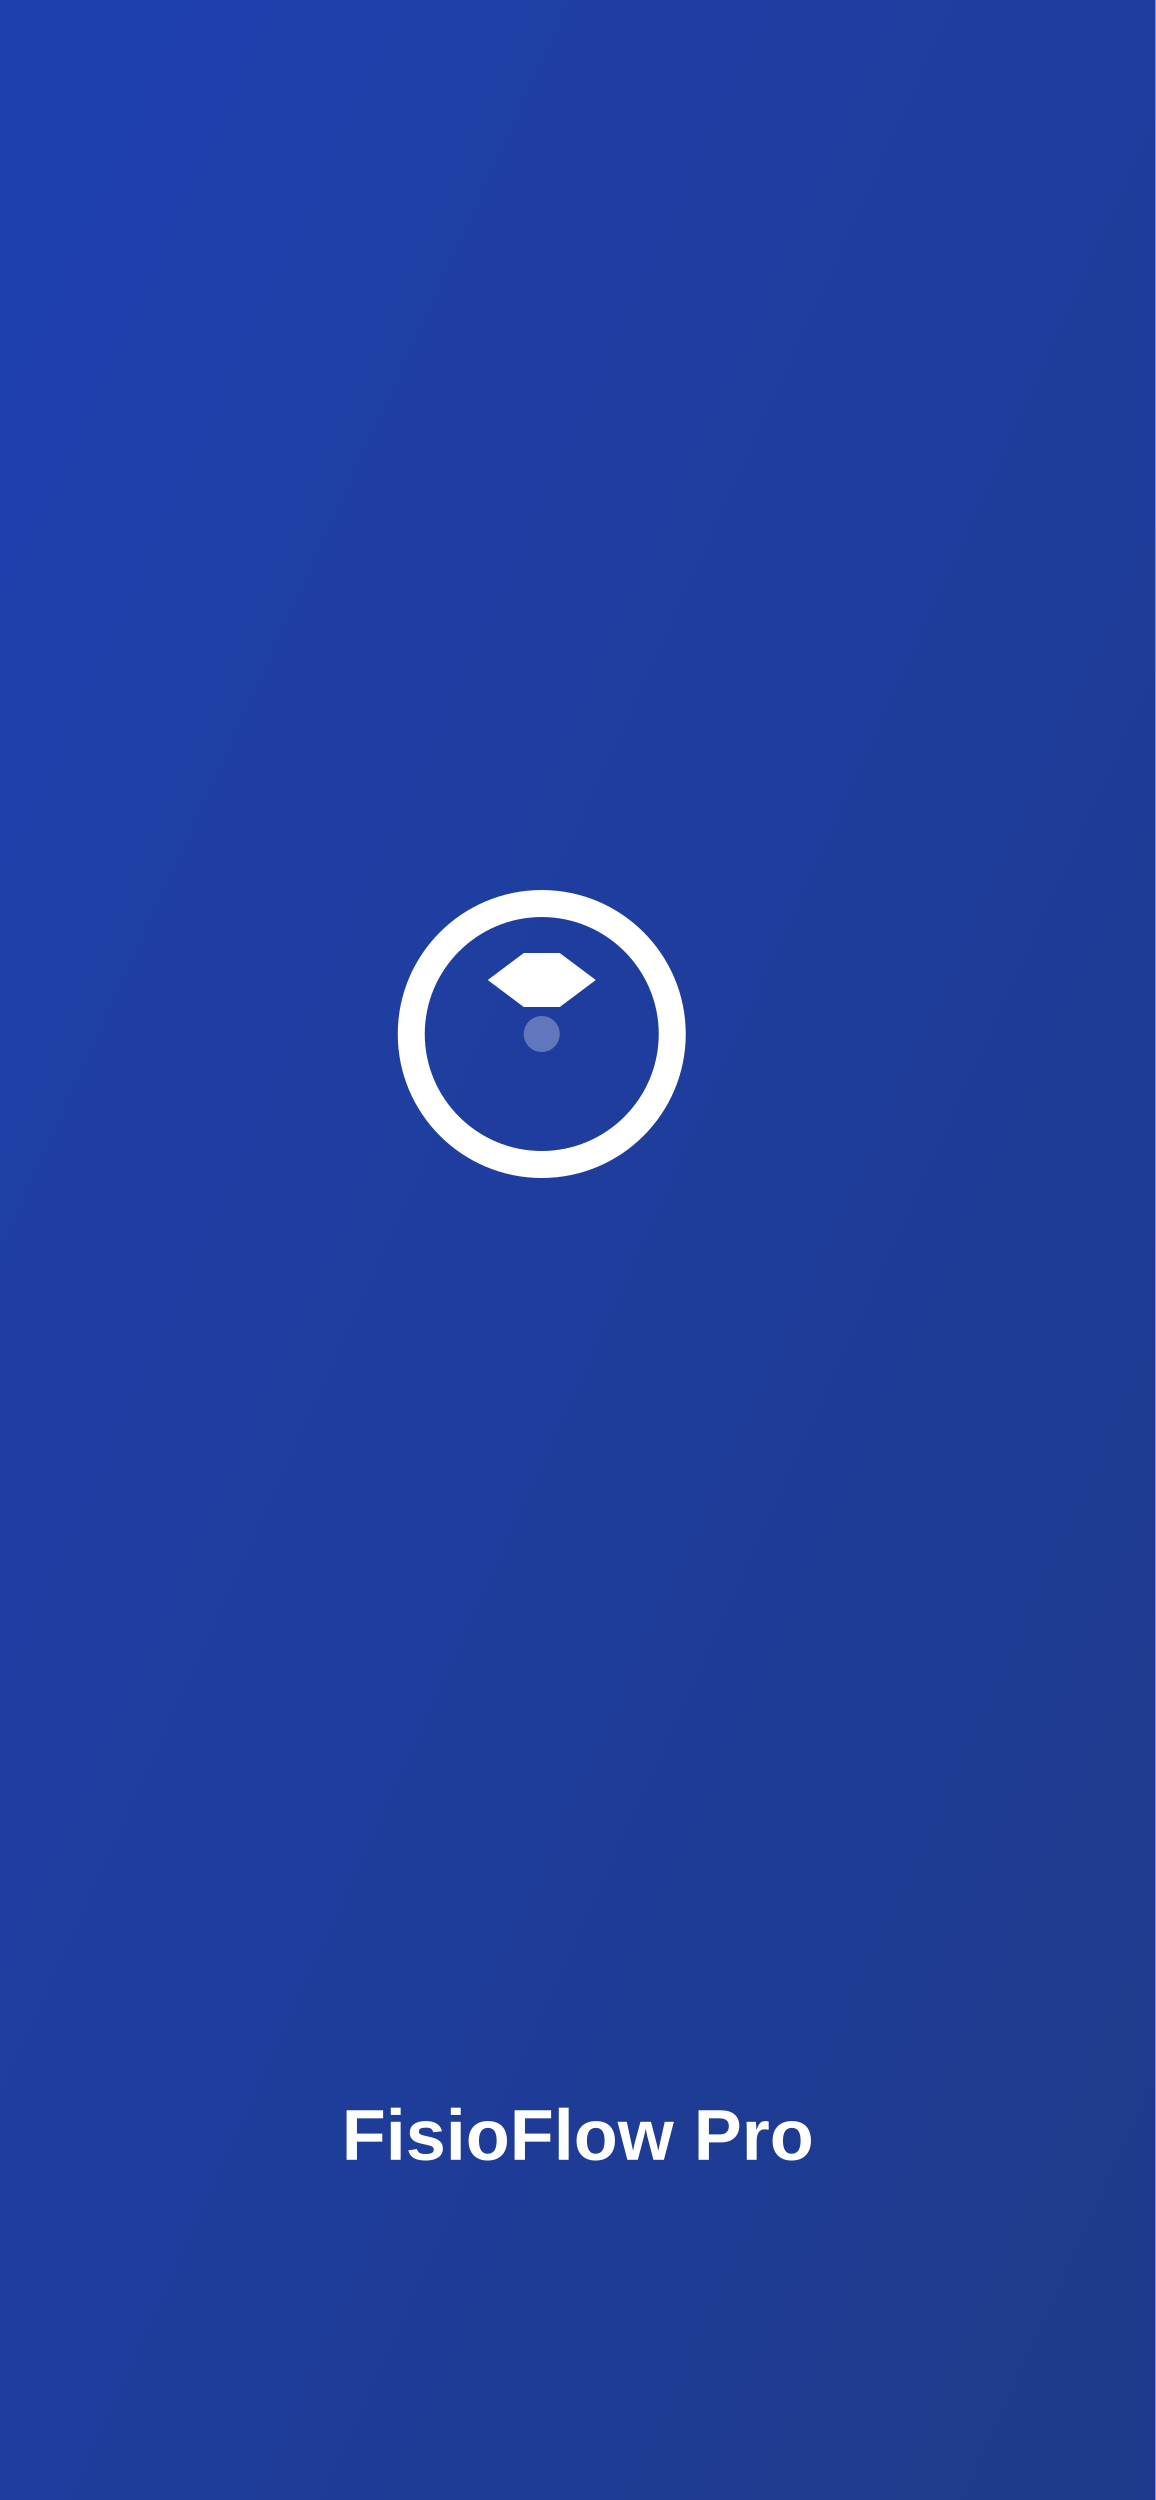
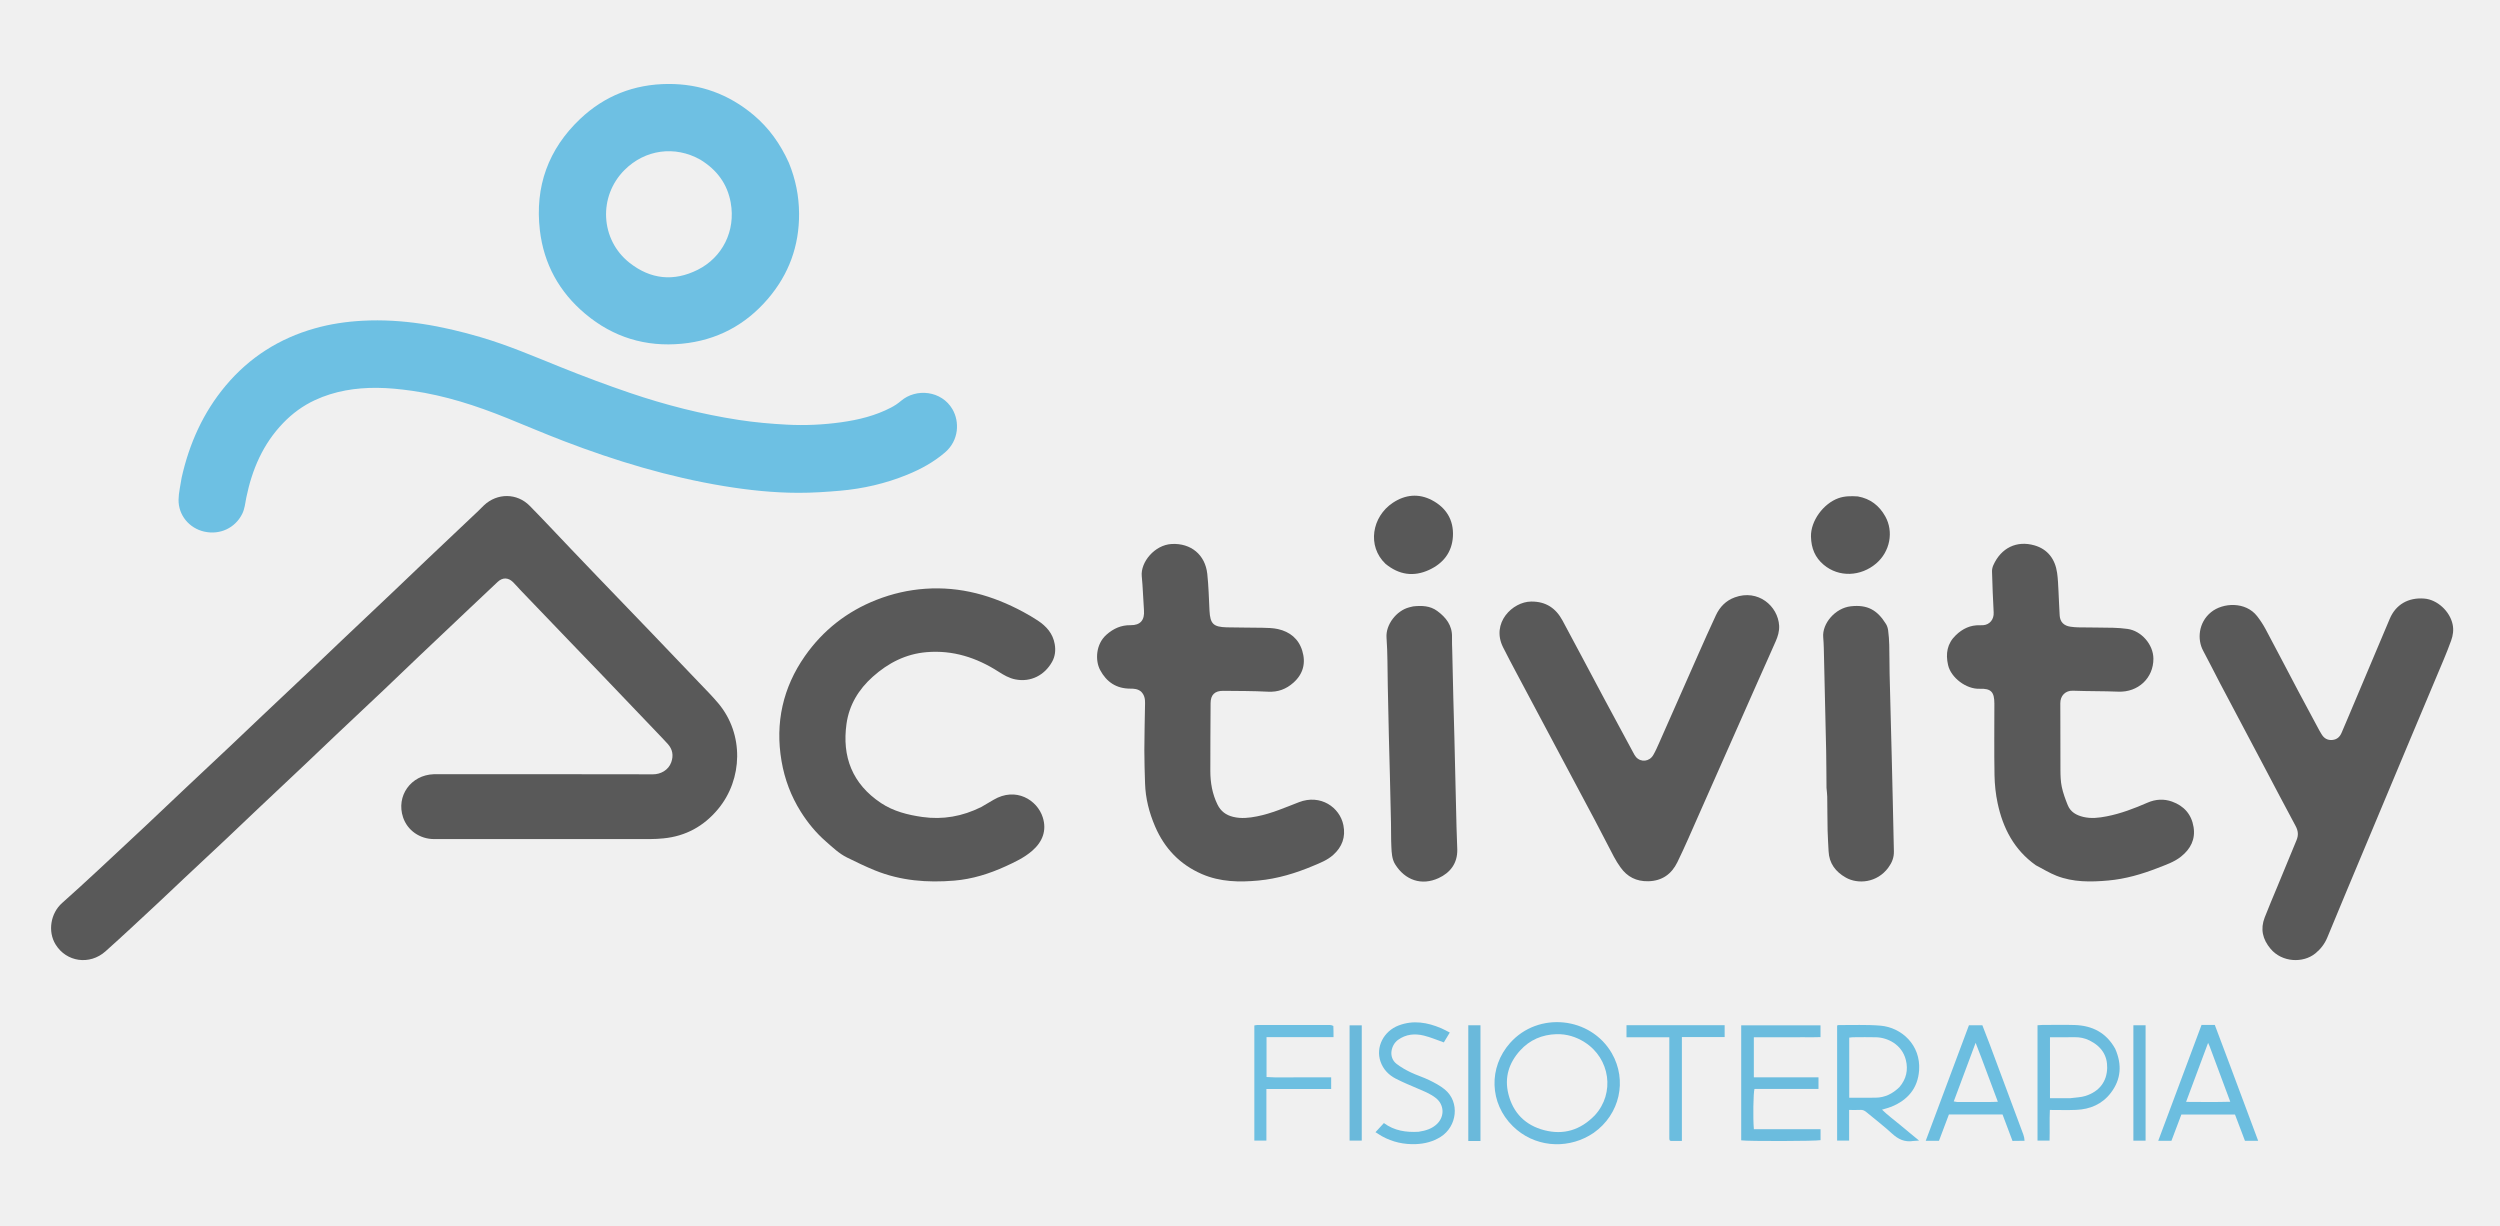
- <svg xmlns="http://www.w3.org/2000/svg" width="1284" height="2778" viewBox="0 0 1284 2778">
-   <defs>
-     <linearGradient id="bgGrad" x1="0%" y1="0%" x2="100%" y2="100%">
-       <stop offset="0%" style="stop-color:#1E40AF" />
-       <stop offset="100%" style="stop-color:#1E3A8A" />
-     </linearGradient>
-   </defs>
-   <rect width="1284" height="2778" fill="url(#bgGrad)" />
-   <g transform="translate(342, 889) scale(0.5)">
-     <path fill="#FFFFFF" d="M520 200c-176.7 0-320 143.3-320 320s143.3 320 320 320 320-143.3 320-320-143.3-320-320-320zm0 580c-143.3 0-260-116.7-260-260s116.7-260 260-260 260 116.7 260 260-116.7 260-260 260z" />
-     <path fill="#FFFFFF" d="M480 340l-80 60 80 60v-60h80v-60h-80v-60zm80 120l80-60-80-60v60h-80v60h80v60z" />
-     <circle cx="520" cy="520" r="40" fill="#FFFFFF" opacity="0.3" />
-   </g>
-   <text x="642" y="2400" font-family="Arial, sans-serif" font-size="80" font-weight="bold" fill="#FFFFFF" text-anchor="middle">FisioFlow Pro</text>
+ <svg xmlns="http://www.w3.org/2000/svg" version="1.1" id="Layer_1" x="0px" y="0px" width="100%" viewBox="0 0 4676 2293" enable-background="new 0 0 4676 2293" xml:space="preserve">
+   <defs id="defs67" />
+   <path fill="#595959" opacity="1" stroke="none" d=" M1226.446,1367.57   C1191.67,1331.196 1157.425,1295.298 1123.113,1259.463   C1105.149,1240.7 1087.043,1222.073 1069.046,1203.342   C1036.976,1169.963 1004.93,1136.563 972.904,1103.143   C968.301,1098.34 964.102,1093.13 959.303,1088.542   C950.271,1079.904 940.032,1079.809 930.874,1088.334   C913.816,1104.214 896.939,1120.288 880.009,1136.304   C847.842,1166.734 815.65,1197.138 783.546,1227.635   C761.578,1248.505 739.825,1269.602 717.826,1290.439   C688.58,1318.141 659.151,1345.651 629.872,1373.318   C610.026,1392.073 590.355,1411.013 570.511,1429.77   C540.995,1457.67 511.366,1485.449 481.843,1513.342   C462.479,1531.637 443.292,1550.118 423.894,1568.377   C397.474,1593.245 370.902,1617.951 344.447,1642.782   C326.968,1659.188 309.699,1675.819 292.128,1692.125   C260.659,1721.329 229.402,1750.778 197.364,1779.347   C167.706,1805.795 124.135,1799.375 103.961,1766.533   C88.955,1742.104 94.638,1708.026 116.116,1689.023   C138.794,1668.959 161.025,1648.384 183.252,1627.817   C212.573,1600.686 241.767,1573.416 270.89,1546.072   C296.621,1521.913 322.14,1497.53 347.824,1473.321   C375.681,1447.064 403.661,1420.938 431.511,1394.674   C451.131,1376.17 470.584,1357.489 490.181,1338.961   C520.416,1310.375 550.747,1281.89 580.967,1253.287   C601.28,1234.061 621.428,1214.661 641.725,1195.419   C673.133,1165.642 704.641,1135.97 736.039,1106.182   C757.298,1086.014 778.389,1065.67 799.647,1045.501   C831.282,1015.487 863.005,985.566 894.667,955.58   C898.296,952.143 901.68,948.447 905.328,945.032   C930.105,921.835 967.021,921.934 990.824,946.14   C1017.432,973.199 1043.287,1000.999 1069.493,1028.453   C1085.587,1045.313 1101.698,1062.158 1117.851,1078.962   C1152.004,1114.492 1186.229,1149.954 1220.351,1185.514   C1249.168,1215.546 1277.93,1245.631 1306.618,1275.786   C1319.236,1289.049 1332.274,1301.99 1343.977,1316.031   C1391.605,1373.172 1389.525,1457.42 1343.075,1513.313   C1316.563,1545.215 1282.654,1564.002 1241.077,1568.076   C1232.816,1568.886 1224.488,1569.394 1216.191,1569.399   C1081.536,1569.479 946.881,1569.478 812.226,1569.436   C785.201,1569.428 762.143,1553.254 753.922,1528.842   C740.456,1488.85 768.496,1449.469 811.429,1448.102   C814.426,1448.006 817.428,1448.081 820.428,1448.081   C954.083,1448.08 1087.739,1447.942 1221.393,1448.285   C1235.312,1448.321 1250.191,1440.795 1255.549,1425.66   C1260.067,1412.898 1257.983,1401.356 1248.868,1391.328   C1241.703,1383.447 1234.266,1375.815 1226.446,1367.57  z" id="path4" />
+   <path fill="#6DC0E3" opacity="1" stroke="none" d=" M339.688,893.617   C354.104,829.196 380.3,771.141 422.327,721.076   C466.522,668.43 522.307,633.027 588.479,614.27   C617.665,605.997 647.473,601.571 677.806,599.933   C753.559,595.842 826.761,609.47 898.965,630.657   C950.38,645.744 999.496,666.87 1049.1,686.833   C1091.614,703.943 1134.595,720.044 1177.975,734.811   C1244.413,757.427 1312.321,774.754 1381.772,785.425   C1411.64,790.014 1441.708,792.7 1471.942,794.281   C1505.964,796.061 1539.728,794.495 1573.325,789.814   C1605.707,785.303 1637.365,777.59 1666.619,762.3   C1673.033,758.947 1679.283,754.901 1684.752,750.182   C1713.657,725.243 1761.393,730.705 1781.582,765.638   C1794.869,788.63 1793.923,823.541 1767.648,846.159   C1746.513,864.353 1722.36,877.517 1696.671,887.994   C1656.335,904.443 1614.295,914.123 1571.008,917.88   C1545.212,920.119 1519.271,921.837 1493.399,921.787   C1446.494,921.695 1399.905,916.757 1353.613,909.119   C1250.895,892.172 1151.812,862.227 1054.81,825.064   C1019.148,811.401 984.011,796.37 948.593,782.064   C891.115,758.847 832.402,739.697 770.818,730.967   C749.169,727.898 727.221,725.595 705.391,725.425   C665.213,725.113 625.902,731.275 589.039,748.398   C566.532,758.852 546.863,773.313 529.581,791.256   C491.859,830.42 471.482,878.076 460.734,930.454   C458.602,940.84 457.852,951.436 452.992,961.181   C439.806,987.621 411.349,1000.988 381.882,994.301   C353.907,987.953 333.543,963.616 333.967,934.702   C334.164,921.262 337.61,907.87 339.688,893.617  z" id="path6" />
+   <path fill="#6EC0E3" opacity="1" stroke="none" d=" M1475.495,304.482   C1488.101,335.347 1494.359,366.476 1494.587,399.283   C1495.007,459.866 1475.522,512.951 1436.524,558.639   C1394.293,608.114 1340.26,636.7 1275.416,642.901   C1207.707,649.377 1146.951,630.92 1094.724,587.05   C1046.089,546.197 1017.187,493.938 1009.774,430.72   C1000.19,348.989 1025.56,278.884 1085.063,222.48   C1130.747,179.177 1186.147,157.426 1249.588,157.058   C1309.988,156.707 1363.058,176.241 1409.233,214.901   C1438.308,239.244 1459.667,269.367 1475.495,304.482  M1310.074,298.756   C1262.455,271.888 1206.598,279.457 1168.056,318.002   C1118.802,367.259 1122.677,448.272 1177.365,491.443   C1216.75,522.533 1260.104,527.181 1305.215,504.5   C1351.071,481.445 1376.404,432.047 1366.667,378.631   C1360.379,344.13 1341.25,317.871 1310.074,298.756  z" id="path8" />
+   <path fill="#595959" opacity="1" stroke="none" d=" M1835.348,1509.449   C1843.461,1504.702 1850.924,1500.321 1858.378,1495.924   C1900.168,1471.276 1940.11,1496.289 1950.394,1528.826   C1958.105,1553.223 1950.113,1574.36 1930.67,1591.278   C1915.915,1604.117 1898.392,1612.343 1880.809,1620.385   C1850.303,1634.337 1818.491,1644.276 1785.055,1647.089   C1734.412,1651.348 1684.468,1647.418 1636.805,1628.095   C1618.938,1620.853 1601.534,1612.397 1584.229,1603.866   C1569.145,1596.432 1557.139,1584.669 1544.593,1573.728   C1526.127,1557.626 1510.788,1538.883 1497.786,1518.216   C1479.474,1489.11 1467.579,1457.4 1461.789,1423.618   C1449.556,1352.246 1464.256,1286.057 1505.542,1227.095   C1539.268,1178.929 1584.325,1143.493 1639.6,1121.865   C1668.948,1110.381 1699.102,1103.418 1730.702,1101.209   C1796.347,1096.621 1856.553,1113.689 1913.655,1144.428   C1923.03,1149.475 1932.278,1154.845 1941.144,1160.731   C1957.158,1171.364 1969.294,1184.793 1972.761,1204.811   C1974.797,1216.563 1973.432,1227.763 1967.901,1237.723   C1954.04,1262.688 1928.193,1276.527 1899.085,1270.745   C1887.389,1268.422 1877.403,1262.585 1867.533,1256.249   C1826.6,1229.975 1782.252,1215.681 1733.166,1219.795   C1694.189,1223.062 1661.245,1240 1632.353,1265.853   C1605.821,1289.596 1588.273,1318.564 1583.311,1353.802   C1574.708,1414.906 1593.754,1466.113 1648.065,1502.148   C1671.028,1517.383 1697.802,1524.206 1725.144,1528.08   C1763.625,1533.532 1800.028,1526.995 1835.348,1509.449  z" id="path10" />
+   <path fill="#595959" opacity="1" stroke="none" d=" M4262.68,1650.765   C4273.774,1623.894 4284.417,1597.663 4295.389,1571.57   C4299.32,1562.221 4298.581,1553.97 4293.706,1544.948   C4273.758,1508.028 4254.39,1470.794 4234.767,1433.697   C4207.359,1381.883 4179.856,1330.119 4152.513,1278.271   C4141.792,1257.94 4131.69,1237.278 4120.759,1217.063   C4109.559,1196.35 4111.581,1164.571 4135.552,1145.045   C4157.664,1127.035 4200.185,1124.721 4221.793,1152.56   C4227.677,1160.141 4233.032,1168.285 4237.549,1176.748   C4258.411,1215.825 4278.825,1255.141 4299.534,1294.299   C4312.3,1318.439 4325.301,1342.454 4338.224,1366.51   C4339.483,1368.856 4340.93,1371.102 4342.307,1373.385   C4346.829,1380.887 4353.259,1384.803 4362.222,1384.04   C4370.776,1383.311 4376.271,1378.536 4379.563,1370.923   C4383.529,1361.752 4387.418,1352.549 4391.306,1343.345   C4417.477,1281.379 4443.697,1219.432 4469.777,1157.427   C4480.935,1130.898 4504.366,1117.082 4534.617,1119.599   C4558.51,1121.586 4582.042,1142.945 4587.358,1167.688   C4589.591,1178.08 4588.175,1188.338 4584.602,1198.177   C4580.284,1210.064 4575.646,1221.847 4570.759,1233.514   C4549.534,1284.196 4528.123,1334.8 4506.862,1385.467   C4478.384,1453.334 4449.966,1521.226 4421.553,1589.12   C4398.668,1643.802 4375.647,1698.428 4353.104,1753.251   C4348.104,1765.411 4340.525,1775.212 4330.603,1783.266   C4307.664,1801.885 4268.235,1800.188 4246.833,1774.6   C4231.887,1756.73 4227.545,1737.661 4235.836,1716.129   C4243.369,1696.566 4251.733,1677.324 4259.727,1657.939   C4260.616,1655.784 4261.481,1653.619 4262.68,1650.765  z" id="path12" />
+   <path fill="#595959" opacity="1" stroke="none" d=" M3807.737,1618.327   C3767.139,1589.47 3746.329,1548.992 3736.37,1502.375   C3732.712,1485.257 3730.851,1467.489 3730.537,1449.975   C3729.737,1405.333 3730.273,1360.668 3730.27,1316.012   C3730.269,1294.282 3724.184,1287.452 3702.562,1288.275   C3677.652,1289.223 3649.101,1267.545 3643.691,1243.961   C3638.833,1222.783 3641.861,1203.707 3658.29,1187.958   C3670.891,1175.879 3685.419,1168.917 3703.142,1169.458   C3705.139,1169.518 3707.148,1169.547 3709.138,1169.403   C3721.822,1168.489 3729.675,1158.281 3728.955,1145.588   C3727.504,1120.021 3726.648,1094.417 3725.87,1068.818   C3725.753,1064.969 3726.72,1060.775 3728.298,1057.236   C3742.865,1024.571 3772.168,1010.607 3805.096,1020.018   C3830.094,1027.163 3843.994,1045.896 3847.639,1071.549   C3849.271,1083.04 3849.591,1094.731 3850.243,1106.346   C3851.081,1121.285 3851.444,1136.254 3852.41,1151.184   C3853.192,1163.267 3860.108,1170.336 3872.426,1172.155   C3877.341,1172.881 3882.335,1173.34 3887.301,1173.415   C3908.952,1173.74 3930.609,1173.7 3952.255,1174.172   C3961.215,1174.368 3970.207,1175.119 3979.093,1176.305   C4005.24,1179.795 4027.57,1205.504 4027.728,1231.875   C4027.946,1268.362 3998.969,1295.197 3962.093,1293.684   C3933.83,1292.525 3905.5,1293.003 3877.233,1291.903   C3863.093,1291.353 3853.493,1301.379 3853.61,1315.31   C3853.957,1356.964 3853.574,1398.623 3853.838,1440.278   C3853.905,1450.884 3854.203,1461.718 3856.403,1472.019   C3858.879,1483.617 3863.073,1494.952 3867.529,1505.995   C3872.7,1518.813 3883.627,1524.842 3896.6,1527.959   C3911.258,1531.481 3925.732,1529.729 3940.171,1526.928   C3966.813,1521.759 3991.979,1512.08 4016.742,1501.289   C4031.8,1494.727 4047.366,1493.84 4062.518,1499.273   C4084.795,1507.262 4099.036,1523.014 4102.86,1546.993   C4106.546,1570.105 4097.15,1587.86 4079.614,1601.994   C4066.675,1612.421 4050.978,1617.558 4035.846,1623.467   C4005.977,1635.129 3975.209,1644.063 3943.17,1646.915   C3910.526,1649.821 3877.719,1650.312 3846.527,1638.057   C3833.305,1632.863 3821.038,1625.24 3807.737,1618.327  z" id="path14" />
+   <path fill="#595959" opacity="1" stroke="none" d=" M2134.276,1293.556   C2127.84,1288.322 2120.953,1288.036 2113.828,1288.026   C2087.957,1287.987 2069.517,1275.512 2057.63,1253.116   C2048.176,1235.303 2049.447,1204.851 2069.504,1187.159   C2082.689,1175.528 2096.962,1169.104 2114.623,1169.358   C2132.955,1169.623 2141.083,1159.901 2139.694,1141.587   C2138.085,1120.387 2137.71,1099.075 2135.562,1077.938   C2132.886,1051.62 2159.645,1019.08 2191.691,1017.47   C2227.369,1015.678 2254.189,1037.429 2258.103,1073.392   C2260.58,1096.155 2261.071,1119.141 2262.235,1142.038   C2263.509,1167.1 2269.685,1172.696 2294.542,1173.378   C2316.846,1173.989 2339.174,1173.676 2361.482,1174.175   C2371.105,1174.391 2380.95,1174.531 2390.267,1176.615   C2412.617,1181.612 2428.882,1194.834 2435.704,1217.062   C2442.763,1240.066 2437.549,1260.591 2419.186,1276.922   C2405.705,1288.913 2390.39,1294.759 2371.739,1293.762   C2343.84,1292.271 2315.848,1292.433 2287.893,1292.131   C2272.132,1291.961 2264.371,1299.664 2264.292,1315.052   C2264.074,1357.359 2263.745,1399.667 2263.799,1441.974   C2263.827,1463.805 2267.424,1484.905 2277.206,1504.857   C2283.475,1517.642 2293.315,1524.667 2306.707,1527.906   C2321.684,1531.528 2336.507,1529.835 2351.261,1526.91   C2378.529,1521.503 2403.813,1510.33 2429.606,1500.392   C2469.786,1484.909 2506.015,1509.844 2512.694,1543.483   C2517.064,1565.497 2510.491,1583.962 2493.563,1599.101   C2482.551,1608.949 2469.213,1613.991 2456.058,1619.532   C2423.367,1633.303 2389.54,1643.545 2354.2,1646.915   C2318.195,1650.348 2282.249,1649.672 2248.142,1634.915   C2207.023,1617.123 2178.289,1587.007 2160.633,1546.114   C2149.456,1520.226 2142.52,1493.273 2141.7,1464.958   C2141.103,1444.348 2140.326,1423.73 2140.384,1403.117   C2140.466,1373.839 2141.25,1344.562 2141.714,1315.284   C2141.838,1307.448 2140.726,1299.987 2134.276,1293.556  z" id="path16" />
+   <path fill="#595959" opacity="1" stroke="none" d=" M3327.717,1170.38   C3328.184,1181.177 3325.219,1190.413 3321.356,1199.275   C3310.713,1223.69 3299.674,1247.932 3288.887,1272.285   C3251.534,1356.618 3214.265,1440.989 3176.871,1525.304   C3163.911,1554.525 3151.374,1583.965 3137.348,1612.672   C3126.551,1634.772 3108.898,1647.754 3082.871,1648.285   C3060.521,1648.741 3043.561,1640.027 3030.911,1622.196   C3026.493,1615.968 3022.359,1609.466 3018.787,1602.723   C3006.944,1580.366 2995.571,1557.761 2983.733,1535.402   C2961.761,1493.902 2939.579,1452.514 2917.5,1411.071   C2890.566,1360.518 2863.616,1309.974 2836.741,1259.389   C2828.147,1243.212 2819.542,1227.034 2811.339,1210.657   C2788.53,1165.121 2829.102,1125.357 2864.011,1125.131   C2891.83,1124.95 2910.212,1137.789 2922.672,1160.906   C2949.058,1209.862 2974.965,1259.076 3001.183,1308.124   C3018.922,1341.311 3036.844,1374.401 3054.725,1407.512   C3056.302,1410.432 3057.819,1413.51 3059.987,1415.964   C3069.112,1426.292 3084.957,1424.68 3092.181,1412.362   C3096.545,1404.921 3099.999,1396.917 3103.501,1389.006   C3127.763,1334.2 3151.877,1279.328 3176.152,1224.528   C3187.075,1199.87 3197.982,1175.198 3209.427,1150.782   C3216.734,1135.194 3228.048,1123.405 3244.74,1117.311   C3288.151,1101.464 3325.573,1133.36 3327.717,1170.38  z" id="path18" />
+   <path fill="#595959" opacity="1" stroke="none" d=" M2643.15,1134.182   C2659.601,1132.447 2674.894,1133.004 2688.088,1142.679   C2704.59,1154.779 2716.459,1169.704 2715.836,1191.728   C2715.591,1200.376 2716.087,1209.045 2716.282,1217.704   C2716.948,1247.317 2717.588,1276.931 2718.32,1306.543   C2718.911,1330.49 2719.665,1354.433 2720.268,1378.38   C2720.989,1406.995 2721.626,1435.612 2722.301,1464.228   C2722.96,1492.174 2723.569,1520.122 2724.301,1548.067   C2724.658,1561.692 2725.411,1575.307 2725.693,1588.933   C2726.227,1614.682 2712.559,1632.382 2690.681,1642.44   C2658.929,1657.037 2628.025,1646.383 2609.521,1616.665   C2603.379,1606.799 2602.949,1595.079 2602.409,1583.826   C2601.69,1568.861 2602.009,1553.85 2601.699,1538.862   C2601.095,1509.579 2600.396,1480.299 2599.675,1451.019   C2599.07,1426.401 2598.313,1401.787 2597.738,1377.169   C2596.999,1345.558 2596.384,1313.944 2595.699,1282.331   C2595.051,1252.385 2595.536,1222.354 2593.356,1192.519   C2591.615,1168.682 2611.586,1142.405 2635.499,1136.031   C2637.751,1135.43 2640.011,1134.861 2643.15,1134.182  z" id="path20" />
+   <path fill="#595959" opacity="1" stroke="none" d=" M3416.287,1473.45   C3416.091,1450.181 3416.068,1427.858 3415.675,1405.541   C3415.177,1377.26 3414.365,1348.986 3413.714,1320.708   C3413.032,1291.098 3412.436,1261.486 3411.691,1231.877   C3411.356,1218.588 3411.328,1205.254 3410.149,1192.031   C3407.859,1166.338 3432.554,1137.249 3461.725,1134.015   C3492.94,1130.554 3511.293,1140.964 3527.555,1167.147   C3529.764,1170.704 3531.078,1175.156 3531.609,1179.345   C3532.734,1188.23 3533.432,1197.206 3533.652,1206.16   C3534.094,1224.141 3533.95,1242.135 3534.319,1260.118   C3534.852,1286.061 3535.628,1312 3536.298,1337.941   C3536.96,1363.549 3537.643,1389.158 3538.275,1414.767   C3538.973,1443.043 3539.653,1471.318 3540.287,1499.595   C3540.982,1530.535 3541.502,1561.479 3542.336,1592.416   C3542.649,1604.015 3538.583,1613.739 3531.824,1622.899   C3510.752,1651.46 3475.016,1654.147 3452.488,1641.463   C3433.406,1630.72 3421.193,1614.932 3420.19,1592.062   C3419.621,1579.114 3418.614,1566.178 3418.343,1553.225   C3417.902,1532.243 3417.989,1511.251 3417.662,1490.266   C3417.579,1484.971 3416.771,1479.688 3416.287,1473.45  z" id="path22" />
+   <path fill="#585858" opacity="1" stroke="none" d=" M2591.464,1054.573   C2556.667,1021.511 2565.904,966.419 2605.315,940.312   C2628.604,924.884 2653.767,922.645 2678.257,935.51   C2704.76,949.432 2719.249,972.427 2717.55,1003.166   C2715.905,1032.942 2699.434,1053.675 2673.162,1065.857   C2644.332,1079.225 2616.812,1075.435 2591.464,1054.573  z" id="path24" />
+   <path fill="#585858" opacity="1" stroke="none" d=" M3474.769,928.491   C3498.515,932.72 3514.892,945.792 3526.099,965.643   C3542.302,994.341 3535.26,1031.854 3508.919,1054.145   C3480.534,1078.166 3439.764,1080.546 3410.957,1056.298   C3394.861,1042.751 3387.799,1025.5 3387.245,1003.814   C3386.493,974.347 3410.484,941.925 3438.446,931.881   C3450.002,927.731 3461.902,927.66 3474.769,928.491  z" id="path26" />
+   <path fill="#6BBCDF" opacity="1" stroke="none" d=" M2972.239,2124.203   C2927.313,2149.857 2869.031,2145.111 2829.68,2106.518   C2785.733,2063.417 2783.861,1996.377 2824.514,1950.697   C2877.287,1891.4 2975.178,1901.496 3014.76,1970.067   C3043.748,2020.285 3030.146,2084.37 2980.491,2119.103   C2978.042,2120.816 2975.447,2122.319 2972.239,2124.203  M2983.027,2086.014   C3020.88,2044.737 3011.765,1979.855 2963.963,1949.396   C2947.782,1939.086 2929.934,1933.778 2911.105,1934.321   C2884.531,1935.087 2861.269,1944.867 2843.092,1965.015   C2822.094,1988.291 2813.702,2015.446 2821.22,2045.99   C2829.975,2081.561 2853.03,2104.768 2888.393,2113.931   C2924.376,2123.254 2955.964,2113.911 2983.027,2086.014  z" id="path28" />
+   <path fill="#6CBFE1" opacity="1" stroke="none" d=" M3578.935,2134.041   C3562.376,2136.815 3550.295,2130.688 3538.828,2120.191   C3523.428,2106.095 3506.8,2093.344 3490.733,2079.974   C3487.571,2077.343 3484.32,2075.699 3479.928,2075.941   C3473.051,2076.321 3466.138,2076.042 3458.594,2076.042   C3458.594,2095.613 3458.594,2114.157 3458.594,2133.366   C3450.832,2133.366 3443.743,2133.366 3436.161,2133.366   C3436.161,2061.453 3436.161,1989.727 3436.161,1918.193   C3437.276,1917.749 3437.889,1917.288 3438.498,1917.293   C3464.778,1917.509 3491.194,1916.163 3517.305,1918.393   C3556.788,1921.765 3592.881,1954.718 3589.496,2002.031   C3587.1,2035.519 3568.196,2057.599 3537.574,2070.059   C3532.434,2072.15 3526.952,2073.402 3520.14,2075.501   C3531.169,2086.374 3543.213,2094.885 3554.382,2104.357   C3565.499,2113.783 3576.847,2122.936 3589.442,2133.319   C3585.28,2133.63 3582.534,2133.836 3578.935,2134.041  M3552.56,2033.475   C3565.445,2018.532 3569.45,2001.313 3564.648,1982.362   C3557.326,1953.469 3530.445,1940.709 3509.276,1940.11   C3494.977,1939.705 3480.656,1939.996 3466.346,1940.067   C3463.829,1940.079 3461.315,1940.54 3458.794,1940.795   C3458.794,1978.678 3458.794,2015.826 3458.794,2053.168   C3475.758,2053.168 3492.274,2053.439 3508.776,2053.092   C3525.452,2052.74 3539.604,2046.02 3552.56,2033.475  z" id="path30" />
+   <path fill="#6BBCDE" opacity="1" stroke="none" d=" M3385.911,2112.006   C3392.817,2112.006 3398.74,2112.006 3405.168,2112.006   C3405.168,2119.427 3405.168,2125.959 3405.168,2132.524   C3398.189,2134.459 3268.18,2134.86 3256.742,2132.88   C3256.742,2061.432 3256.742,1989.906 3256.742,1917.723   C3306.077,1917.723 3355.241,1917.723 3405.055,1917.723   C3405.055,1924.745 3405.055,1931.579 3405.055,1939.822   C3395.268,1940.354 3385.075,1939.972 3374.912,1940.039   C3364.249,1940.11 3353.586,1940.055 3342.924,1940.055   C3332.594,1940.055 3322.265,1940.055 3311.935,1940.055   C3301.647,1940.055 3291.36,1940.055 3280.391,1940.055   C3280.391,1965.014 3280.391,1989.435 3280.391,2015.043   C3320.677,2015.043 3360.797,2015.043 3401.298,2015.043   C3401.298,2022.771 3401.298,2029.317 3401.298,2036.722   C3361.063,2036.722 3321.18,2036.722 3281.554,2036.722   C3279.3,2044.459 3278.654,2093.291 3280.447,2112.006   C3315.19,2112.006 3350.059,2112.006 3385.911,2112.006  z" id="path32" />
+   <path fill="#6BBCDE" opacity="1" stroke="none" d=" M3956.348,1961.745   C3969.266,1991.292 3967.348,2018.909 3948.058,2044.132   C3931.893,2065.269 3909.284,2074.871 3883.129,2075.934   C3867.199,2076.582 3851.221,2076.054 3834.085,2076.054   C3833.146,2095.125 3834.14,2113.925 3833.502,2133.35   C3825.981,2133.35 3818.832,2133.35 3810.987,2133.35   C3810.987,2061.816 3810.987,1990.082 3810.987,1917.619   C3813.845,1917.438 3816.764,1917.099 3819.683,1917.092   C3839.993,1917.045 3860.319,1916.539 3880.608,1917.188   C3913.445,1918.238 3939.588,1931.493 3956.348,1961.745  M3872.563,2054.01   C3882.065,2052.671 3891.998,2052.658 3900.988,2049.74   C3927.15,2041.25 3940.659,2022.484 3941.252,1997.521   C3941.79,1974.856 3931.121,1957.472 3908.199,1946.057   C3899.504,1941.727 3890.105,1939.778 3880.207,1939.972   C3864.986,1940.27 3849.754,1940.051 3834.283,1940.051   C3834.283,1978.474 3834.283,2015.891 3834.283,2054.01   C3846.788,2054.01 3858.72,2054.01 3872.563,2054.01  z" id="path34" />
+   <path fill="#6CBEE0" opacity="1" stroke="none" d=" M4169.98,1989.899   C4187.961,2038.135 4205.701,2085.631 4223.672,2133.747   C4214.968,2133.747 4207.364,2133.747 4198.961,2133.747   C4192.837,2117.581 4186.647,2101.244 4180.33,2084.569   C4146.852,2084.569 4113.693,2084.569 4080.047,2084.569   C4073.908,2100.812 4067.711,2117.209 4061.456,2133.758   C4053.559,2133.758 4045.956,2133.758 4036.76,2133.758   C4063.876,2061.211 4090.728,1989.371 4117.748,1917.082   C4122.323,1917.082 4126.264,1917.082 4130.205,1917.082   C4134.152,1917.082 4138.099,1917.082 4142.589,1917.082   C4151.763,1941.437 4160.751,1965.297 4169.98,1989.899  M4132.75,1956.676   C4132.149,1955.326 4131.548,1953.976 4130.026,1950.553   C4115.971,1988.243 4102.647,2023.971 4088.853,2060.962   C4117.181,2061.107 4143.795,2061.518 4171.494,2060.728   C4158.433,2025.552 4145.899,1991.794 4132.75,1956.676  z" id="path36" />
+   <path fill="#6CBEE0" opacity="1" stroke="none" d=" M3786.715,2133.705   C3778.898,2133.97 3771.91,2133.97 3764.173,2133.97   C3758.008,2117.594 3751.835,2101.195 3745.54,2084.47   C3712.222,2084.47 3679.028,2084.47 3645.246,2084.47   C3639.036,2100.941 3632.866,2117.303 3626.675,2133.721   C3618.429,2133.721 3610.835,2133.721 3601.905,2133.721   C3628.976,2061.334 3655.794,1989.623 3682.729,1917.6   C3691.063,1917.6 3698.975,1917.6 3707.769,1917.6   C3712.23,1929.125 3717.003,1941.101 3721.515,1953.174   C3742.553,2009.473 3763.538,2065.792 3784.466,2122.132   C3785.821,2125.779 3786.533,2129.665 3786.715,2133.705  M3660.596,2061.134   C3673.223,2061.136 3685.851,2061.204 3698.477,2061.12   C3710.873,2061.037 3723.301,2061.518 3736.769,2060.71   C3722.608,2023.73 3709.985,1987.905 3695.201,1950.474   C3681.017,1988.494 3667.756,2024.041 3654.303,2060.103   C3656.459,2060.574 3657.697,2060.845 3660.596,2061.134  z" id="path38" />
+   <path fill="#6BBDDF" opacity="1" stroke="none" d=" M2653.342,2116.872   C2666.948,2114.778 2678.913,2111.129 2688.297,2101.709   C2702.344,2087.606 2701.158,2066.026 2685.596,2053.745   C2675.304,2045.623 2663.195,2040.95 2651.286,2035.85   C2637.587,2029.984 2623.765,2024.286 2610.544,2017.454   C2597.2,2010.559 2587.103,2000.056 2582.069,1985.463   C2572.751,1958.451 2587.949,1928.623 2616.18,1917.963   C2643.48,1907.654 2669.741,1912.23 2695.57,1923.188   C2700.725,1925.375 2705.611,1928.198 2711.677,1931.26   C2707.679,1937.874 2703.996,1943.966 2700.53,1949.7   C2687.531,1945.179 2675.624,1939.985 2663.189,1936.97   C2646.226,1932.857 2629.707,1934.201 2614.729,1945.091   C2601.989,1954.354 2596.085,1977.438 2612.143,1989.863   C2620.187,1996.088 2629.269,2001.221 2638.457,2005.656   C2649.811,2011.137 2662.054,2014.786 2673.37,2020.333   C2683.453,2025.276 2693.687,2030.643 2702.305,2037.71   C2730.934,2061.189 2725.487,2106.956 2694.543,2126.417   C2680.333,2135.354 2664.703,2139.32 2648.236,2139.96   C2625.872,2140.83 2604.63,2136.126 2584.915,2125.271   C2582.01,2123.671 2579.283,2121.749 2576.471,2119.98   C2575.352,2119.276 2574.225,2118.582 2572.708,2117.639   C2578.456,2111.409 2583.342,2106.114 2588.446,2100.581   C2608.033,2114.977 2629.693,2118.192 2653.342,2116.872  z" id="path40" />
+   <path fill="#6DBFE1" opacity="1" stroke="none" d=" M2493.909,1919.003   C2494.231,1926.171 2494.231,1932.475 2494.231,1939.822   C2452.434,1939.822 2410.962,1939.822 2368.925,1939.822   C2368.925,1965.023 2368.925,1989.186 2368.925,2014.46   C2389.145,2015.86 2409.327,2014.868 2429.468,2015.053   C2449.415,2015.238 2469.366,2015.094 2489.825,2015.094   C2489.825,2022.495 2489.825,2029.033 2489.825,2036.865   C2449.669,2036.865 2409.573,2036.865 2368.675,2036.865   C2368.675,2069.666 2368.675,2101.207 2368.675,2133.39   C2360.769,2133.39 2353.674,2133.39 2346.108,2133.39   C2346.108,2061.582 2346.108,1990.049 2346.108,1917.993   C2348.065,1917.687 2349.935,1917.14 2351.805,1917.138   C2397.136,1917.09 2442.466,1917.087 2487.796,1917.143   C2489.727,1917.146 2491.656,1917.792 2493.909,1919.003  z" id="path42" />
+   <path fill="#6BBDDF" opacity="1" stroke="none" d=" M3122.306,2127.462   C3122.303,2064.644 3122.303,2002.779 3122.303,1940.124   C3095.132,1940.124 3068.951,1940.124 3042.21,1940.124   C3042.21,1932.222 3042.21,1925.11 3042.21,1917.534   C3103.487,1917.534 3164.349,1917.534 3225.786,1917.534   C3225.786,1924.773 3225.786,1931.652 3225.786,1939.669   C3199.67,1939.669 3173.244,1939.669 3145.79,1939.669   C3145.79,2004.88 3145.79,2068.97 3145.79,2134.009   C3138.532,2134.009 3132.291,2134.018 3126.05,2134.006   C3122.052,2133.998 3122.319,2131.108 3122.306,2127.462  z" id="path44" />
+   <path fill="#6AB9DB" opacity="1" stroke="none" d=" M2524.277,2093.999   C2524.277,2034.805 2524.277,1976.611 2524.277,1917.727   C2531.994,1917.727 2539.154,1917.727 2547.023,1917.727   C2547.023,1989.494 2547.023,2061.119 2547.023,2133.409   C2539.917,2133.409 2532.771,2133.409 2524.277,2133.409   C2524.277,2120.699 2524.277,2107.849 2524.277,2093.999  z" id="path46" />
+   <path fill="#6AB9DB" opacity="1" stroke="none" d=" M2746.277,2042   C2746.277,2000.12 2746.277,1959.239 2746.277,1917.699   C2754.083,1917.699 2761.242,1917.699 2769.067,1917.699   C2769.067,1989.559 2769.067,2061.191 2769.067,2134.072   C2765.483,2134.072 2761.94,2134.072 2758.396,2134.072   C2754.78,2134.072 2751.163,2134.072 2746.277,2134.072   C2746.277,2103.299 2746.277,2073.149 2746.277,2042  z" id="path48" />
+   <path fill="#6AB9DB" opacity="1" stroke="none" d=" M3990.277,1986   C3990.277,1962.764 3990.277,1940.528 3990.277,1917.668   C3998.178,1917.668 4005.337,1917.668 4013.113,1917.668   C4013.113,1989.629 4013.113,2061.269 4013.113,2133.491   C4005.766,2133.491 3998.625,2133.491 3990.277,2133.491   C3990.277,2084.57 3990.277,2035.785 3990.277,1986  z" id="path50" />
</svg>
